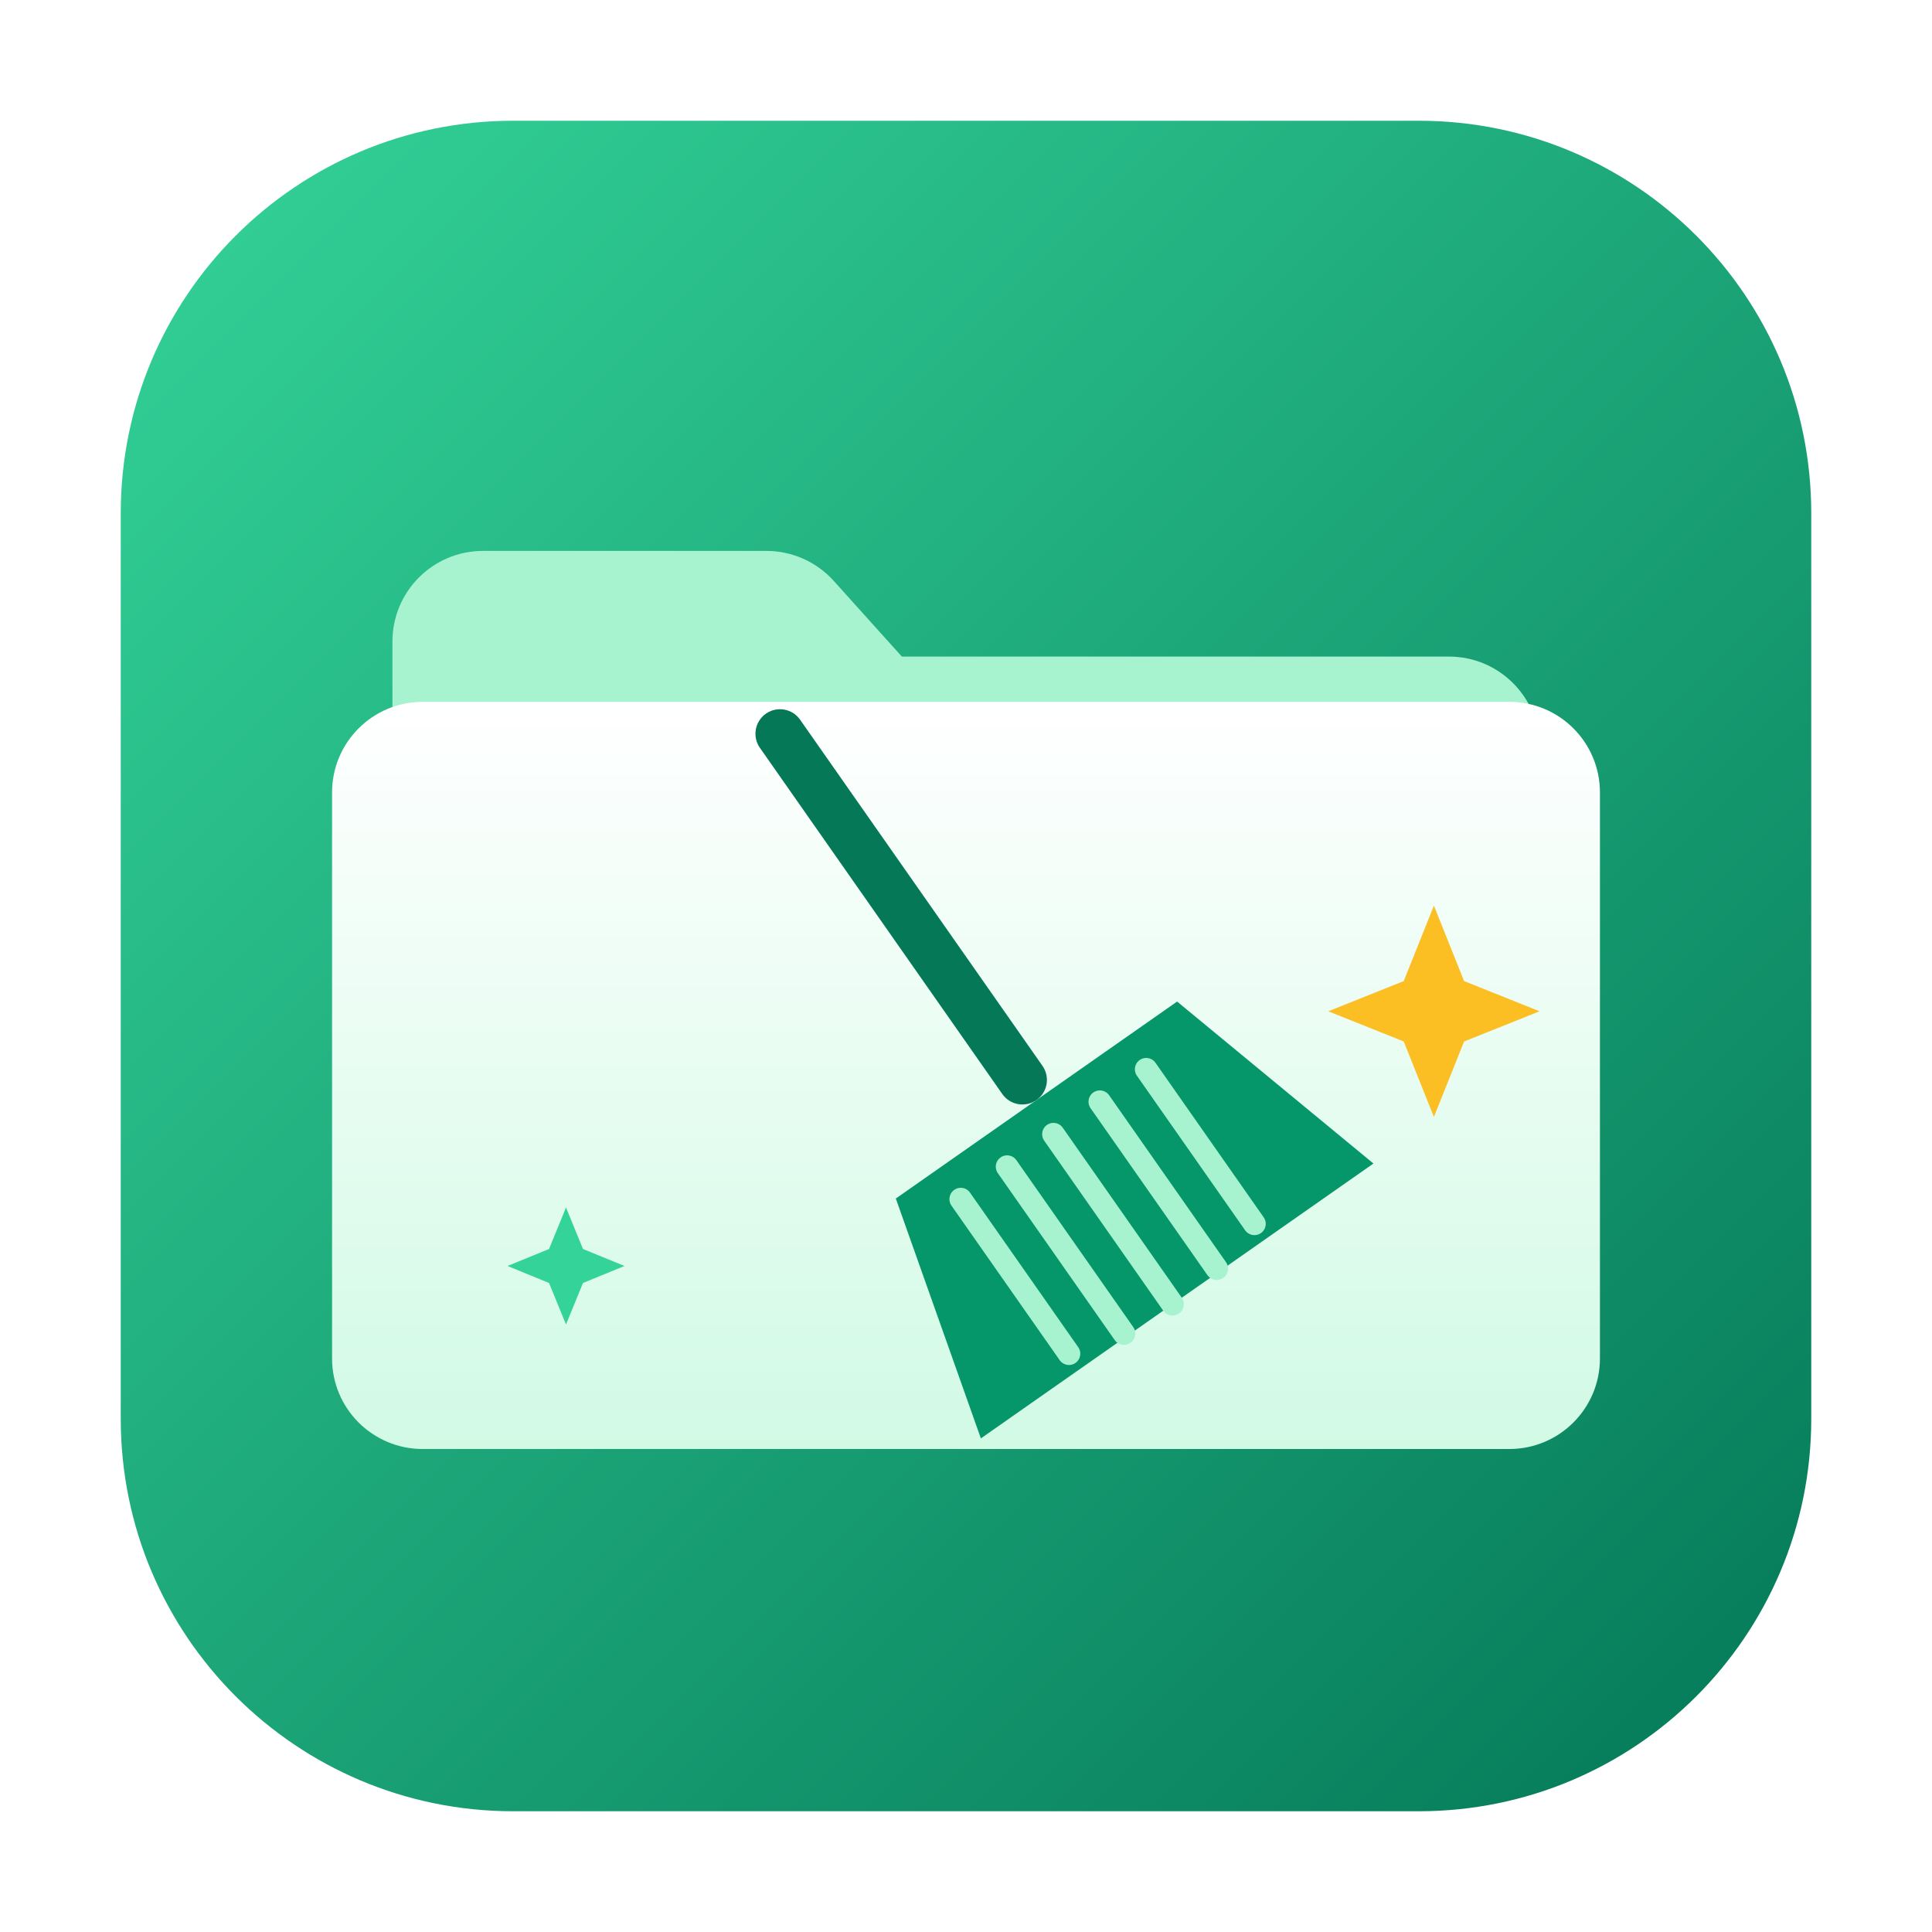
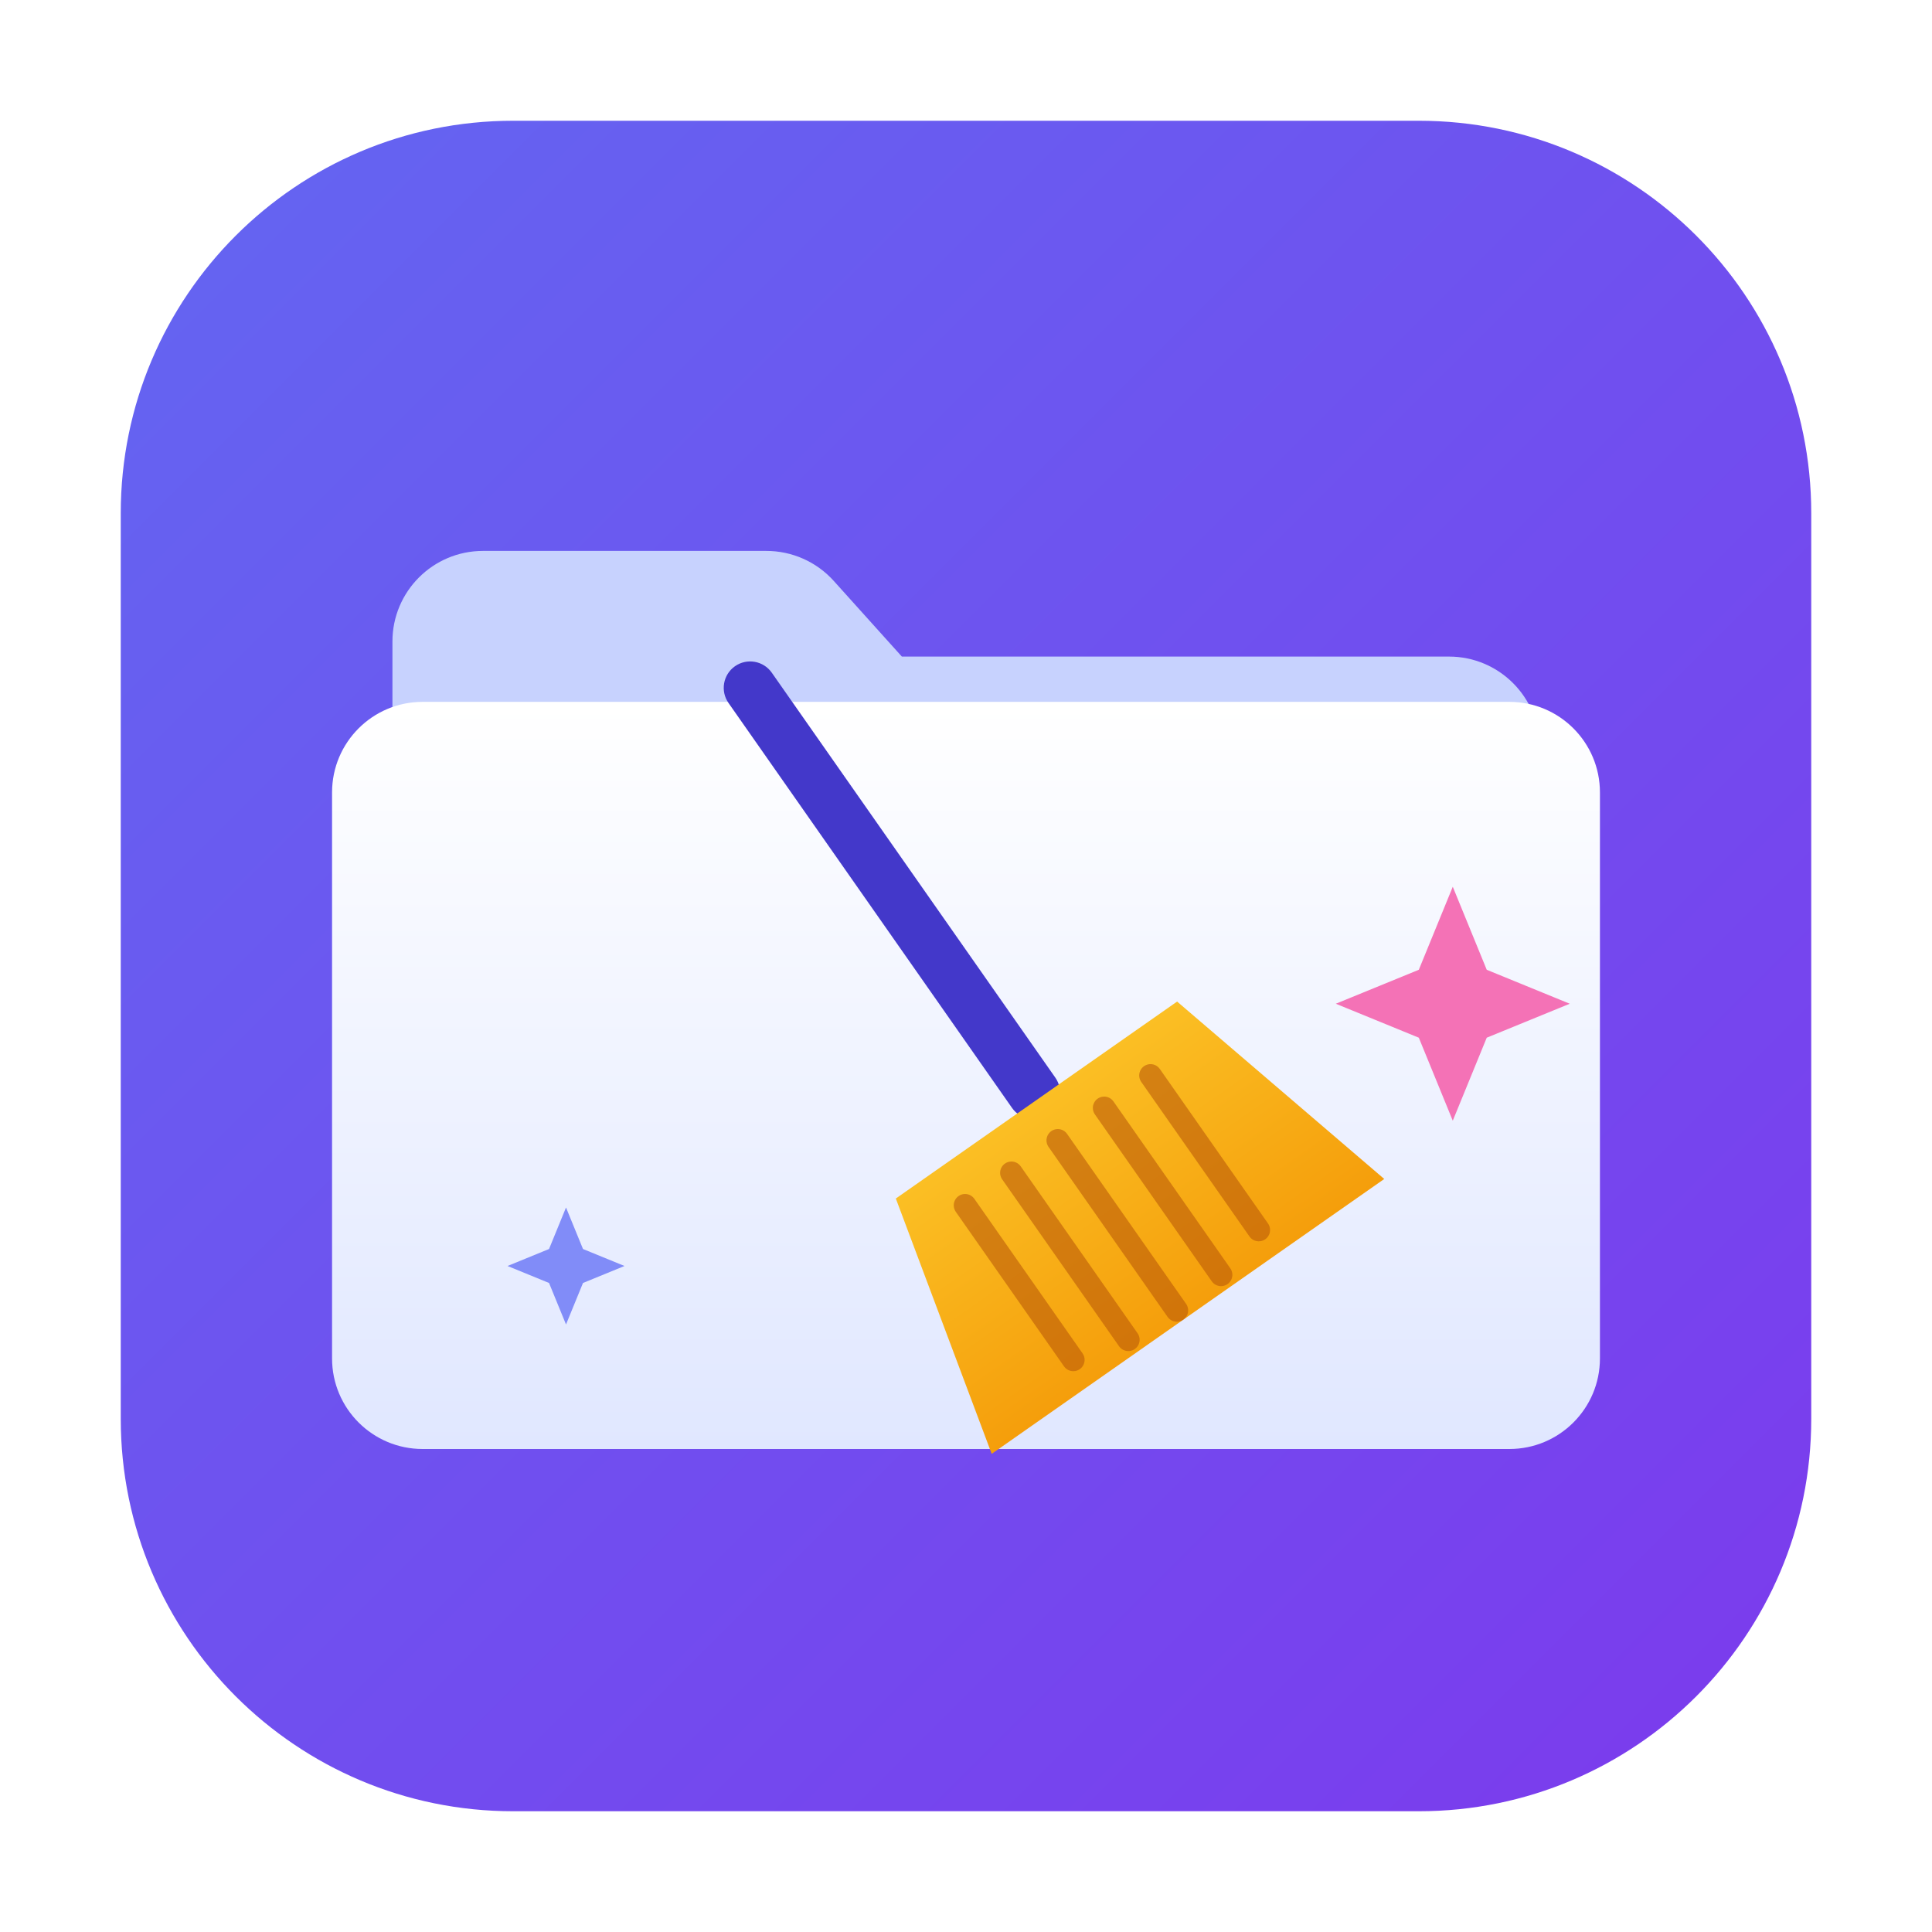
<svg xmlns="http://www.w3.org/2000/svg" viewBox="0 0 1024 1024">
  <defs>
    <linearGradient id="bg" x1="0" y1="0" x2="1" y2="1">
-       <stop offset="0" stop-color="#34d399" />
-       <stop offset="1" stop-color="#047857" />
+       <stop offset="0" stop-color="#6366f1" />
+       <stop offset="1" stop-color="#7c3aed" />
    </linearGradient>
    <linearGradient id="fold" x1="0" y1="0" x2="0" y2="1">
      <stop offset="0" stop-color="#ffffff" />
-       <stop offset="1" stop-color="#d1fae5" />
+       <stop offset="1" stop-color="#e0e7ff" />
+     </linearGradient>
+     <linearGradient id="bristle" x1="0" y1="0" x2="0" y2="1">
+       <stop offset="0" stop-color="#fbbf24" />
+       <stop offset="1" stop-color="#f59e0b" />
    </linearGradient>
  </defs>
  <rect x="64" y="64" width="896" height="896" rx="208" fill="url(#bg)" />
-   <path d="M208 340a48 48 0 0 1 48-48h150a48 48 0 0 1 36 16l36 40h290a48 48 0 0 1 48 48v31H208z" fill="#a7f3d0" />
+   <path d="M208 340a48 48 0 0 1 48-48h150a48 48 0 0 1 36 16l36 40h290a48 48 0 0 1 48 48v31H208z" fill="#c7d2fe" />
  <path d="M176 420a48 48 0 0 1 48-48h576a48 48 0 0 1 48 48v300a48 48 0 0 1-48 48H224a48 48 0 0 1-48-48z" fill="url(#fold)" />
  <g transform="rotate(-35 560 600)">
-     <rect x="548" y="330" width="26" height="250" rx="13" fill="#047857" />
-     <path d="M470 580h182l36 130H434z" fill="#059669" />
-     <path d="M498 600v100M528 600v108M558 600v110M588 600v108M618 600v100" stroke="#a7f3d0" stroke-width="12" stroke-linecap="round" />
+     <rect x="548" y="300" width="28" height="290" rx="14" fill="#4338ca" />
+     <path d="M470 580h182l36 140H434z" fill="url(#bristle)" />
+     <path d="M498 604v100M528 604v108M558 604v110M588 604v108M618 604v100" stroke="#b45309" stroke-opacity=".55" stroke-width="12" stroke-linecap="round" />
  </g>
-   <path d="M760 480l16 40 40 16-40 16-16 40-16-40-40-16 40-16z" fill="#fbbf24" />
-   <path d="M300 640l9 22 22 9-22 9-9 22-9-22-22-9 22-9z" fill="#34d399" />
+   <path d="M770 470l18 44 44 18-44 18-18 44-18-44-44-18 44-18z" fill="#f472b6" />
+   <path d="M300 640l9 22 22 9-22 9-9 22-9-22-22-9 22-9z" fill="#818cf8" />
</svg>
